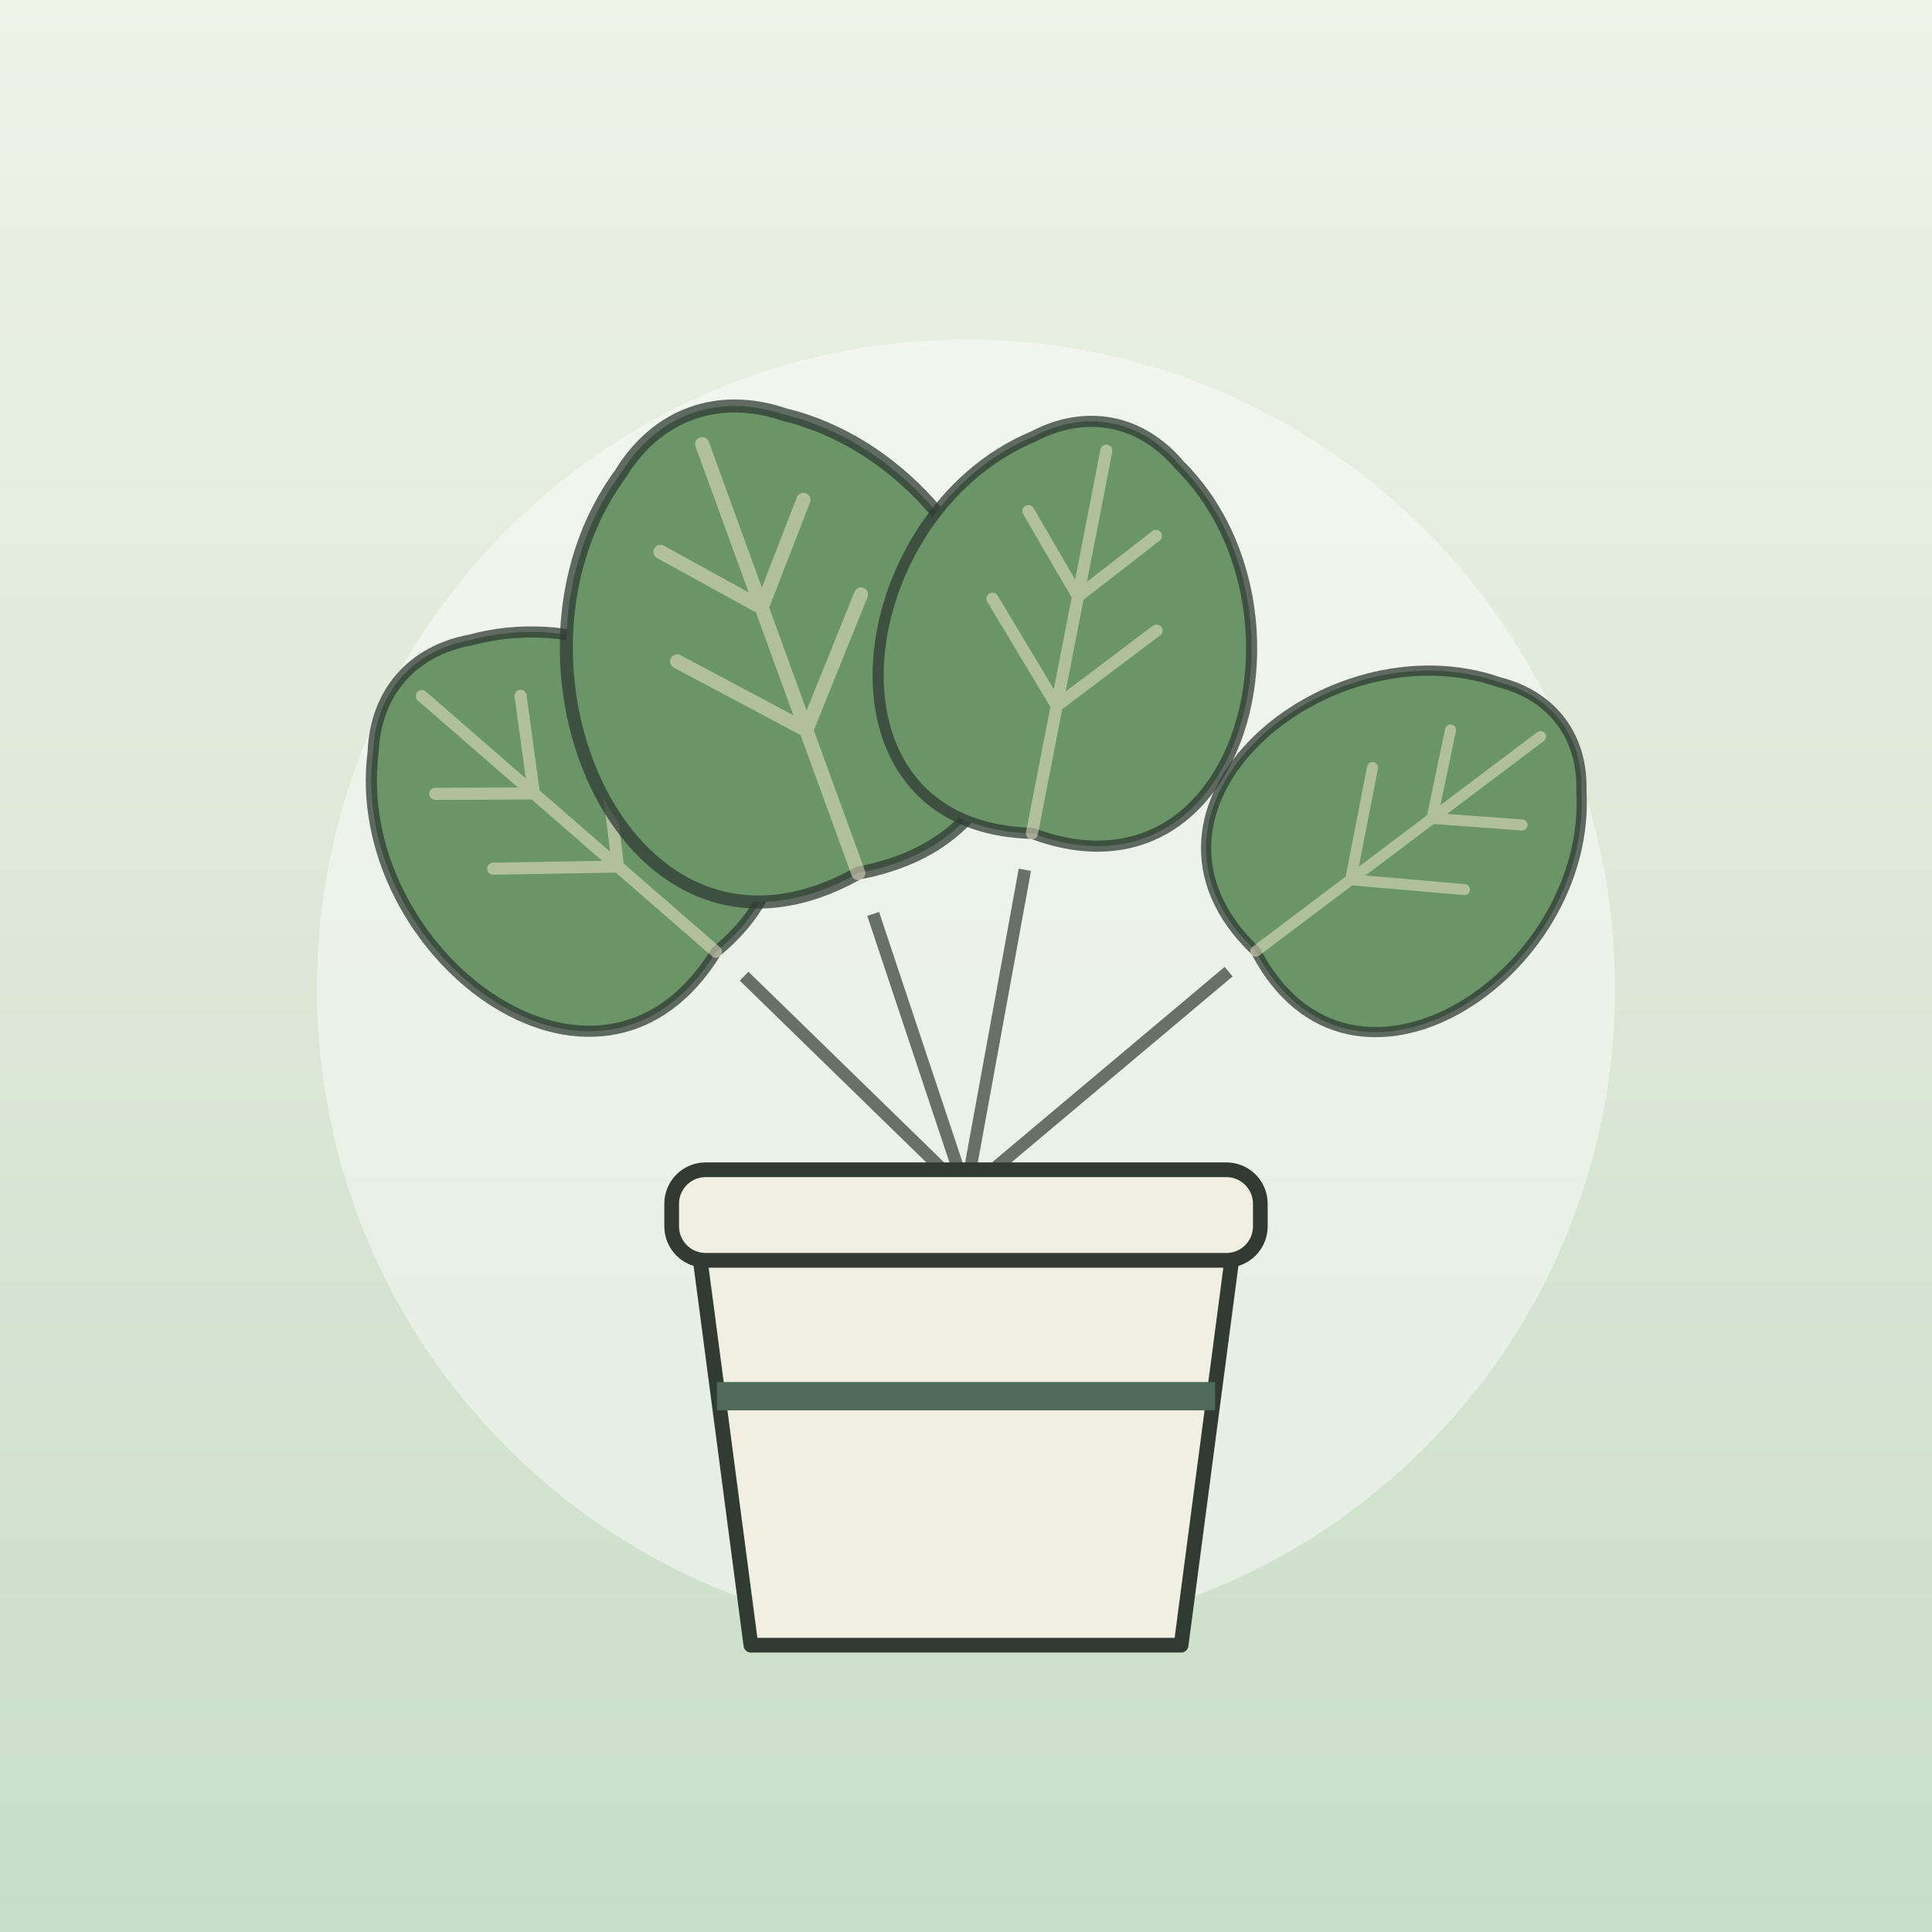
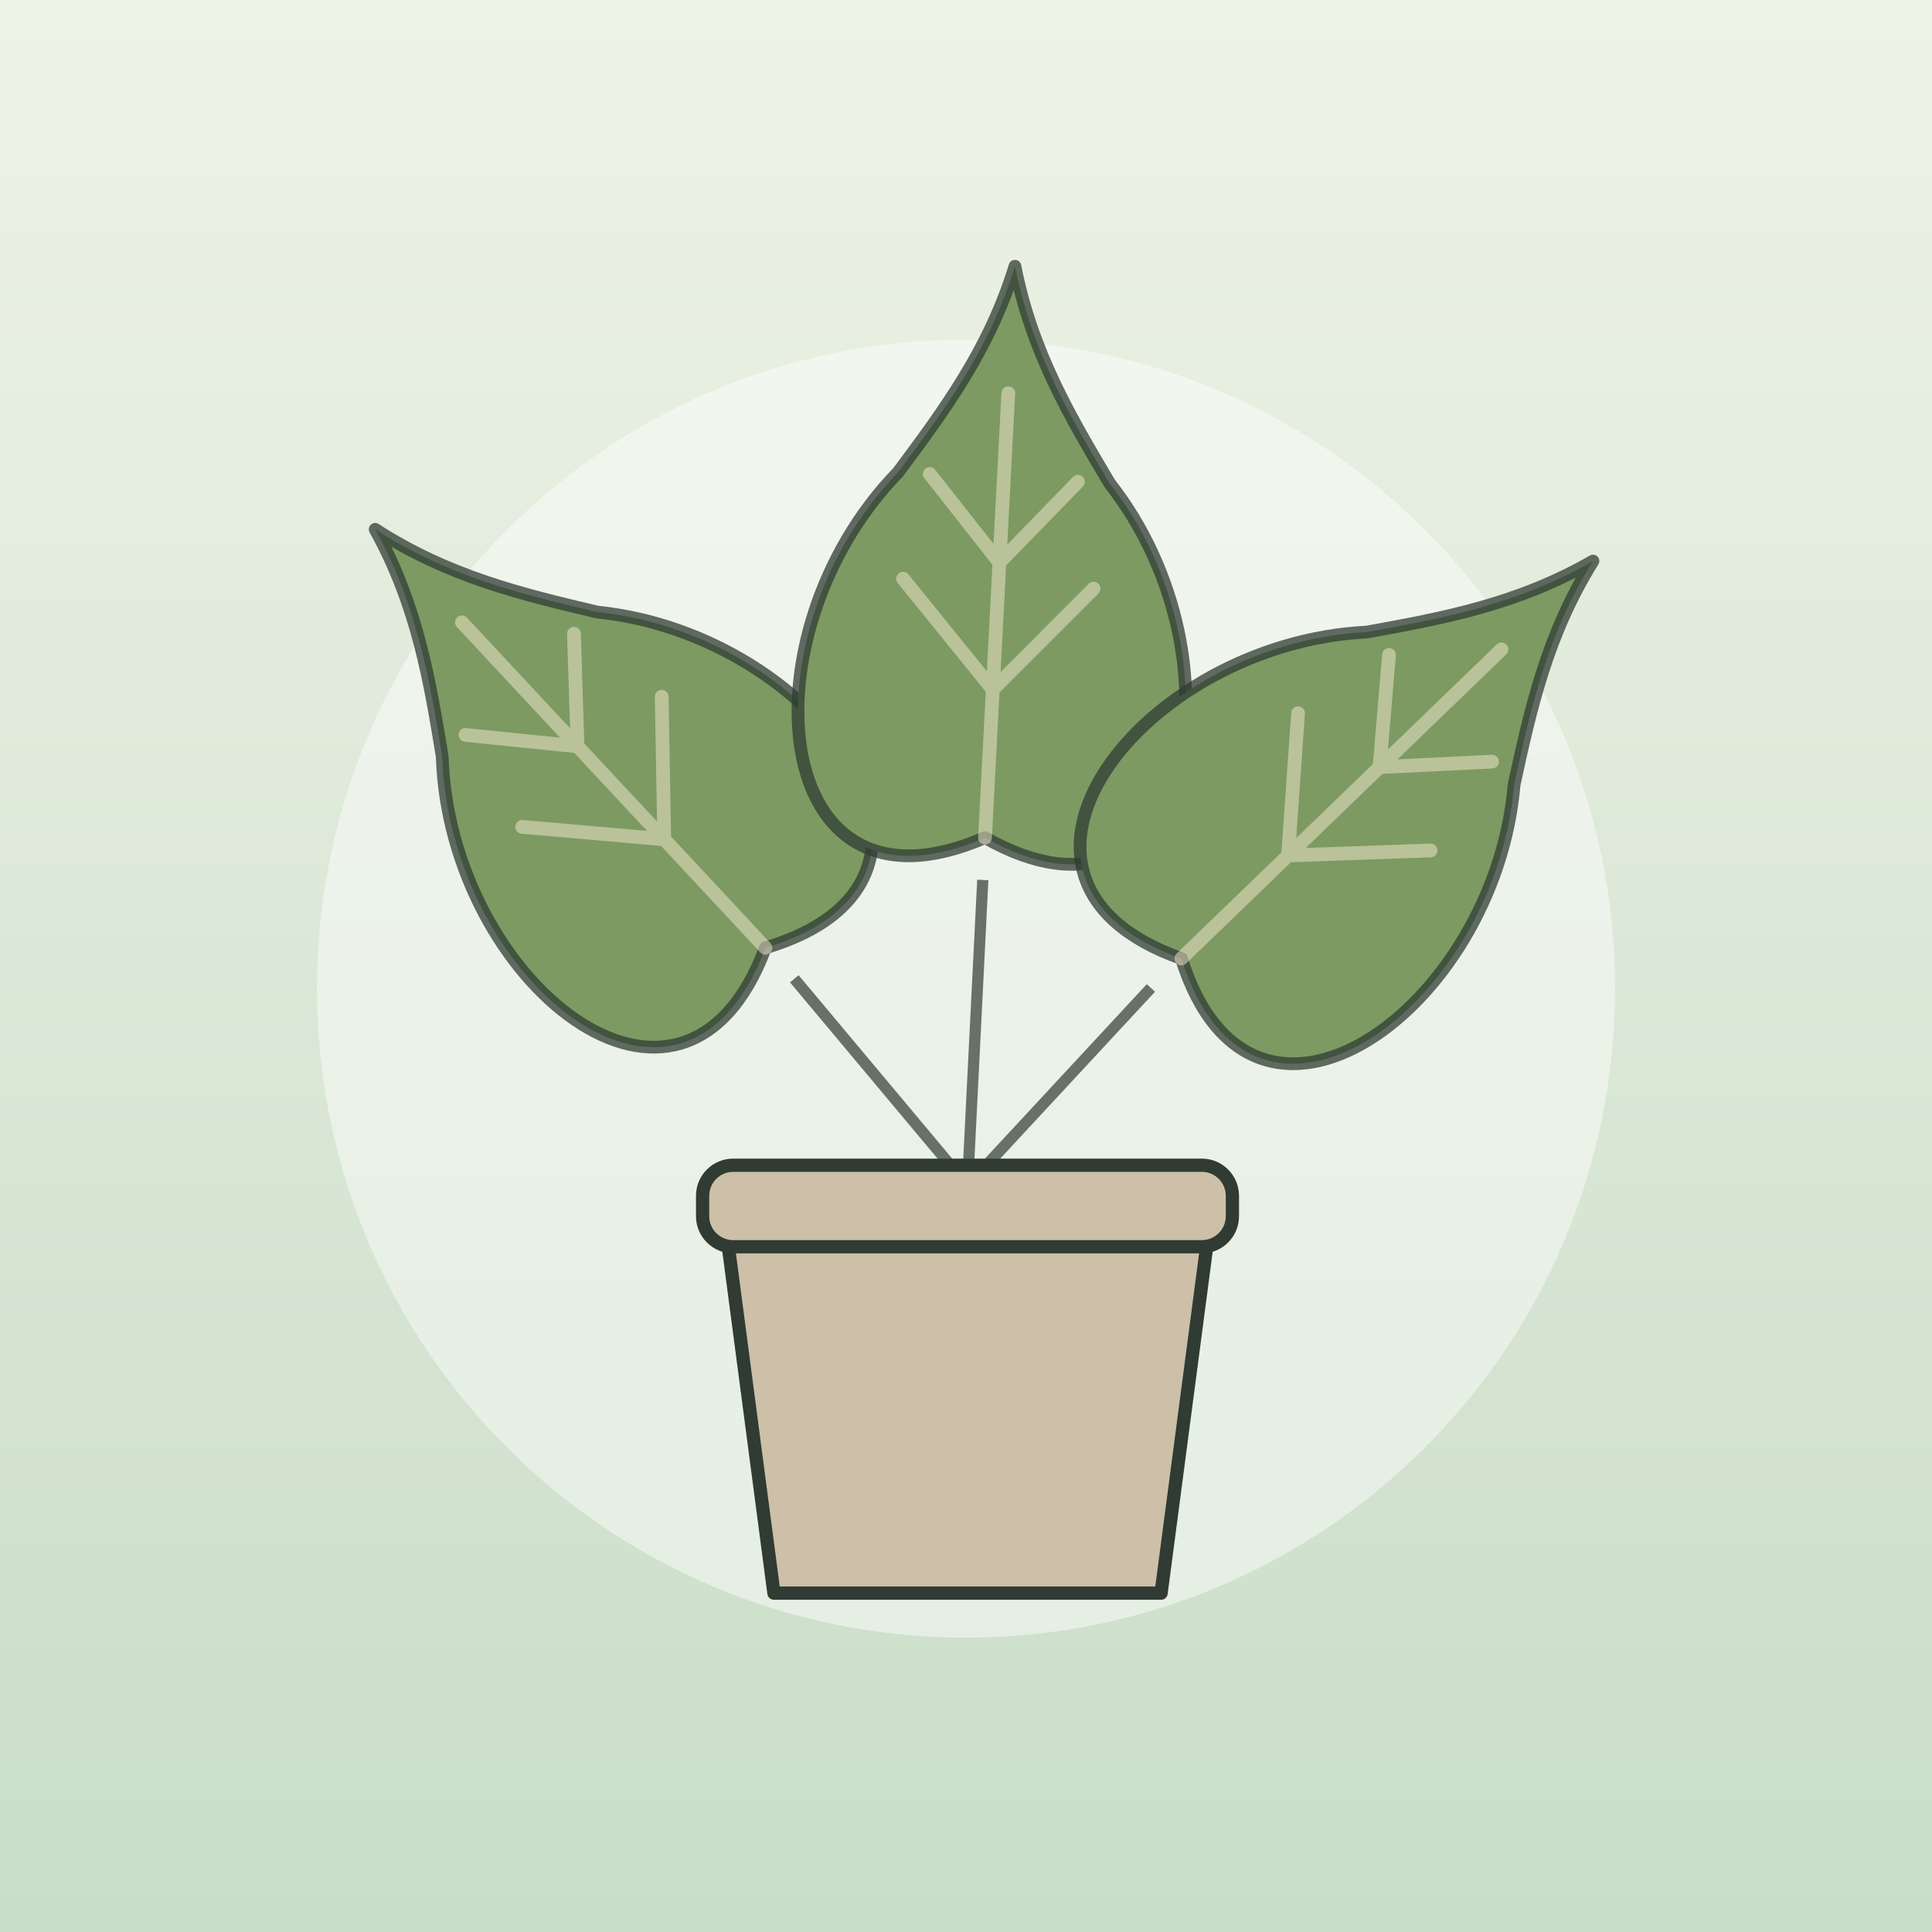
<svg xmlns="http://www.w3.org/2000/svg" viewBox="0 0 512 512" width="512" height="512">
  <defs>
    <linearGradient id="bg" x1="0" y1="0" x2="0" y2="1">
      <stop offset="0" stop-color="#eef3e6" />
      <stop offset="1" stop-color="#c9ddc8" />
    </linearGradient>
  </defs>
  <rect width="512" height="512" fill="url(#bg)" />
  <circle cx="256" cy="262" r="172" fill="#ffffff" opacity=".45" />
-   <g transform="translate(70,58) scale(3.0)">
+   <g transform="translate(89,82) scale(2.7)">
    <svg viewBox="-12 0 124 130" width="124" height="130" overflow="visible">
      <defs />
-       <line x1="50" y1="86" x2="30.4" y2="66.9" stroke="#2f3b33" stroke-opacity=".7" stroke-width="1.1" />
-       <line x1="50" y1="86" x2="41.8" y2="61.4" stroke="#2f3b33" stroke-opacity=".7" stroke-width="1.1" />
-       <line x1="50" y1="86" x2="55.2" y2="57.5" stroke="#2f3b33" stroke-opacity=".7" stroke-width="1.1" />
-       <line x1="50" y1="86" x2="73.2" y2="66.5" stroke="#2f3b33" stroke-opacity=".7" stroke-width="1.1" />
-       <g transform="translate(30.4,66.9) rotate(-49) scale(0.82)">
-         <path d="M0,-4 C-24,0 -26,-34 -8,-46 C-3,-50 3,-50 8,-46 C26,-34 24,0 0,-4Z" fill="#6b9468" stroke="#2f3b33" stroke-opacity=".75" stroke-width="1.2" stroke-linejoin="round" />
+       <line x1="50" y1="86" x2="33.0" y2="65.7" stroke="#2f3b33" stroke-opacity=".7" stroke-width="1.1" />
+       <line x1="50" y1="86" x2="51.5" y2="56.0" stroke="#2f3b33" stroke-opacity=".7" stroke-width="1.1" />
+       <line x1="50" y1="86" x2="68.0" y2="66.6" stroke="#2f3b33" stroke-opacity=".7" stroke-width="1.1" />
+       <g transform="translate(33.0,65.7) rotate(-43) scale(1.04)">
+         <path d="M0,-4 C-20,6 -24,-22 -10,-38 C-6,-44 -2,-50 0,-58 C2,-50 6,-44 10,-38 C24,-22 20,6 0,-4Z" fill="#7c9a62" stroke="#2f3b33" stroke-opacity=".75" stroke-width="1.2" stroke-linejoin="round" />
        <path d="M0,-4 L0,-46 M0,-18 L-9,-28 M0,-18 L9,-28 M0,-30 L-7,-38 M0,-30 L7,-38" stroke="#f6ead0" stroke-opacity=".5" stroke-width="1.3" fill="none" stroke-linecap="round" />
      </g>
-       <g transform="translate(41.8,61.4) rotate(-20) scale(0.96)">
-         <path d="M0,-4 C-24,0 -26,-34 -8,-46 C-3,-50 3,-50 8,-46 C26,-34 24,0 0,-4Z" fill="#6b9468" stroke="#2f3b33" stroke-opacity=".75" stroke-width="1.2" stroke-linejoin="round" />
+       <g transform="translate(51.5,56.0) rotate(3) scale(1.04)">
+         <path d="M0,-4 C-20,6 -24,-22 -10,-38 C-6,-44 -2,-50 0,-58 C2,-50 6,-44 10,-38 C24,-22 20,6 0,-4Z" fill="#7c9a62" stroke="#2f3b33" stroke-opacity=".75" stroke-width="1.2" stroke-linejoin="round" />
        <path d="M0,-4 L0,-46 M0,-18 L-9,-28 M0,-18 L9,-28 M0,-30 L-7,-38 M0,-30 L7,-38" stroke="#f6ead0" stroke-opacity=".5" stroke-width="1.3" fill="none" stroke-linecap="round" />
      </g>
-       <g transform="translate(55.2,57.5) rotate(11) scale(0.82)">
-         <path d="M0,-4 C-24,0 -26,-34 -8,-46 C-3,-50 3,-50 8,-46 C26,-34 24,0 0,-4Z" fill="#6b9468" stroke="#2f3b33" stroke-opacity=".75" stroke-width="1.2" stroke-linejoin="round" />
+       <g transform="translate(68.0,66.6) rotate(46) scale(1.04)">
+         <path d="M0,-4 C-20,6 -24,-22 -10,-38 C-6,-44 -2,-50 0,-58 C2,-50 6,-44 10,-38 C24,-22 20,6 0,-4Z" fill="#7c9a62" stroke="#2f3b33" stroke-opacity=".75" stroke-width="1.2" stroke-linejoin="round" />
        <path d="M0,-4 L0,-46 M0,-18 L-9,-28 M0,-18 L9,-28 M0,-30 L-7,-38 M0,-30 L7,-38" stroke="#f6ead0" stroke-opacity=".5" stroke-width="1.3" fill="none" stroke-linecap="round" />
      </g>
-       <g transform="translate(73.2,66.5) rotate(53) scale(0.75)">
-         <path d="M0,-4 C-24,0 -26,-34 -8,-46 C-3,-50 3,-50 8,-46 C26,-34 24,0 0,-4Z" fill="#6b9468" stroke="#2f3b33" stroke-opacity=".75" stroke-width="1.2" stroke-linejoin="round" />
-         <path d="M0,-4 L0,-46 M0,-18 L-9,-28 M0,-18 L9,-28 M0,-30 L-7,-38 M0,-30 L7,-38" stroke="#f6ead0" stroke-opacity=".5" stroke-width="1.3" fill="none" stroke-linecap="round" />
-       </g>
-       <path d="M26 88 H74 L69 126 H31Z" fill="#f1eee2" stroke="#2f3b33" stroke-width="1.3" stroke-linejoin="round" />
-       <rect x="24" y="84" width="52" height="8" rx="3" fill="#f1eee2" stroke="#2f3b33" stroke-width="1.3" />
-       <path d="M28 104 H72" stroke="#4f6b57" stroke-width="2.5" />
+       <path d="M26 88 H74 L69 126 H31Z" fill="#cdbfa8" stroke="#2f3b33" stroke-width="1.3" stroke-linejoin="round" />
+       <rect x="24" y="84" width="52" height="8" rx="3" fill="#cdbfa8" stroke="#2f3b33" stroke-width="1.3" />
    </svg>
  </g>
</svg>
